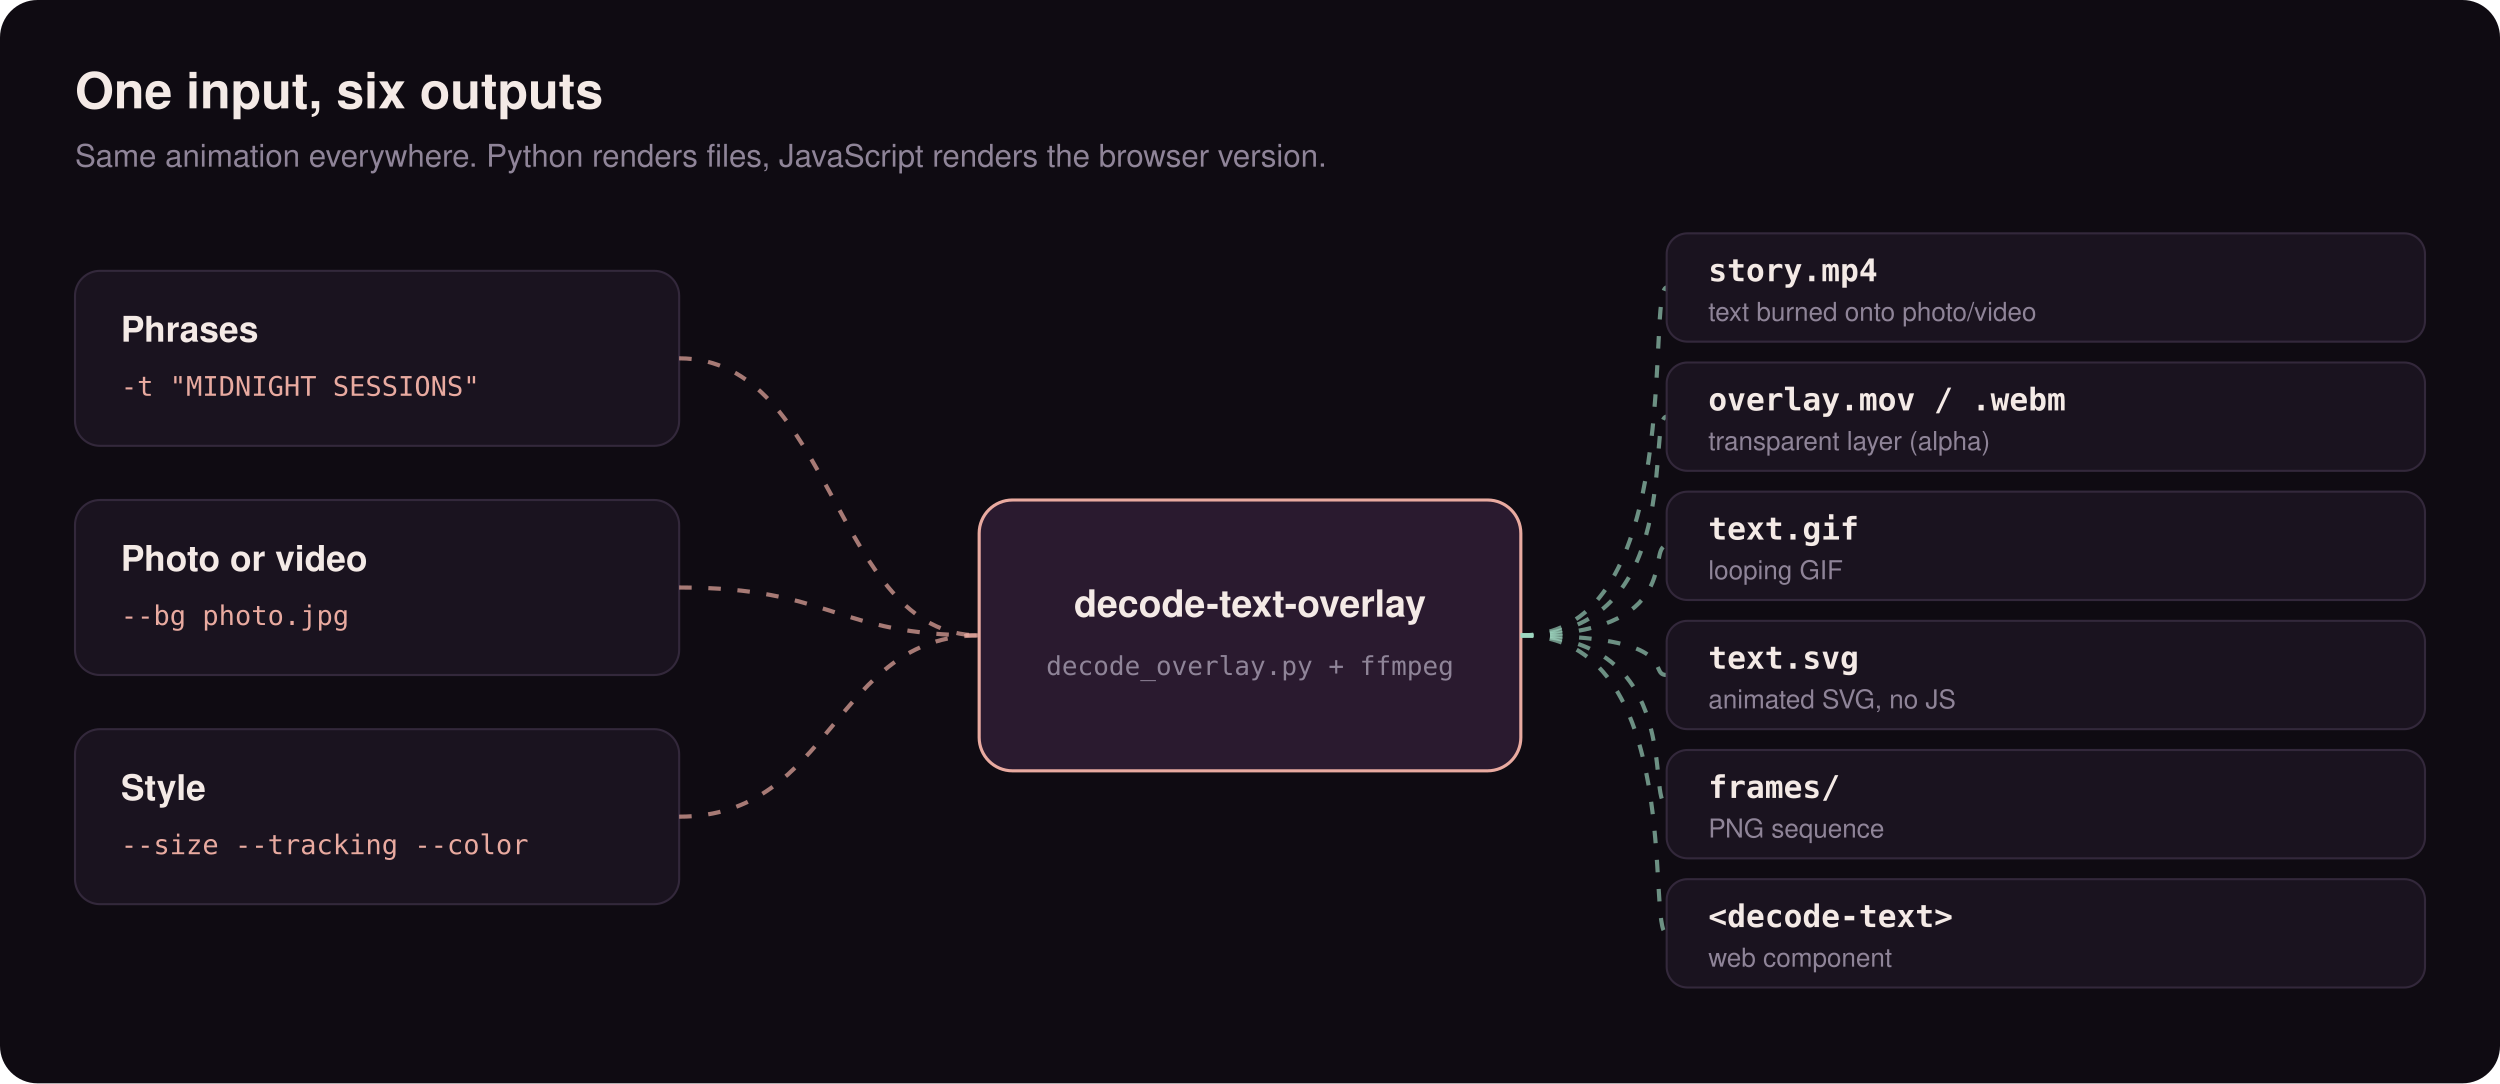
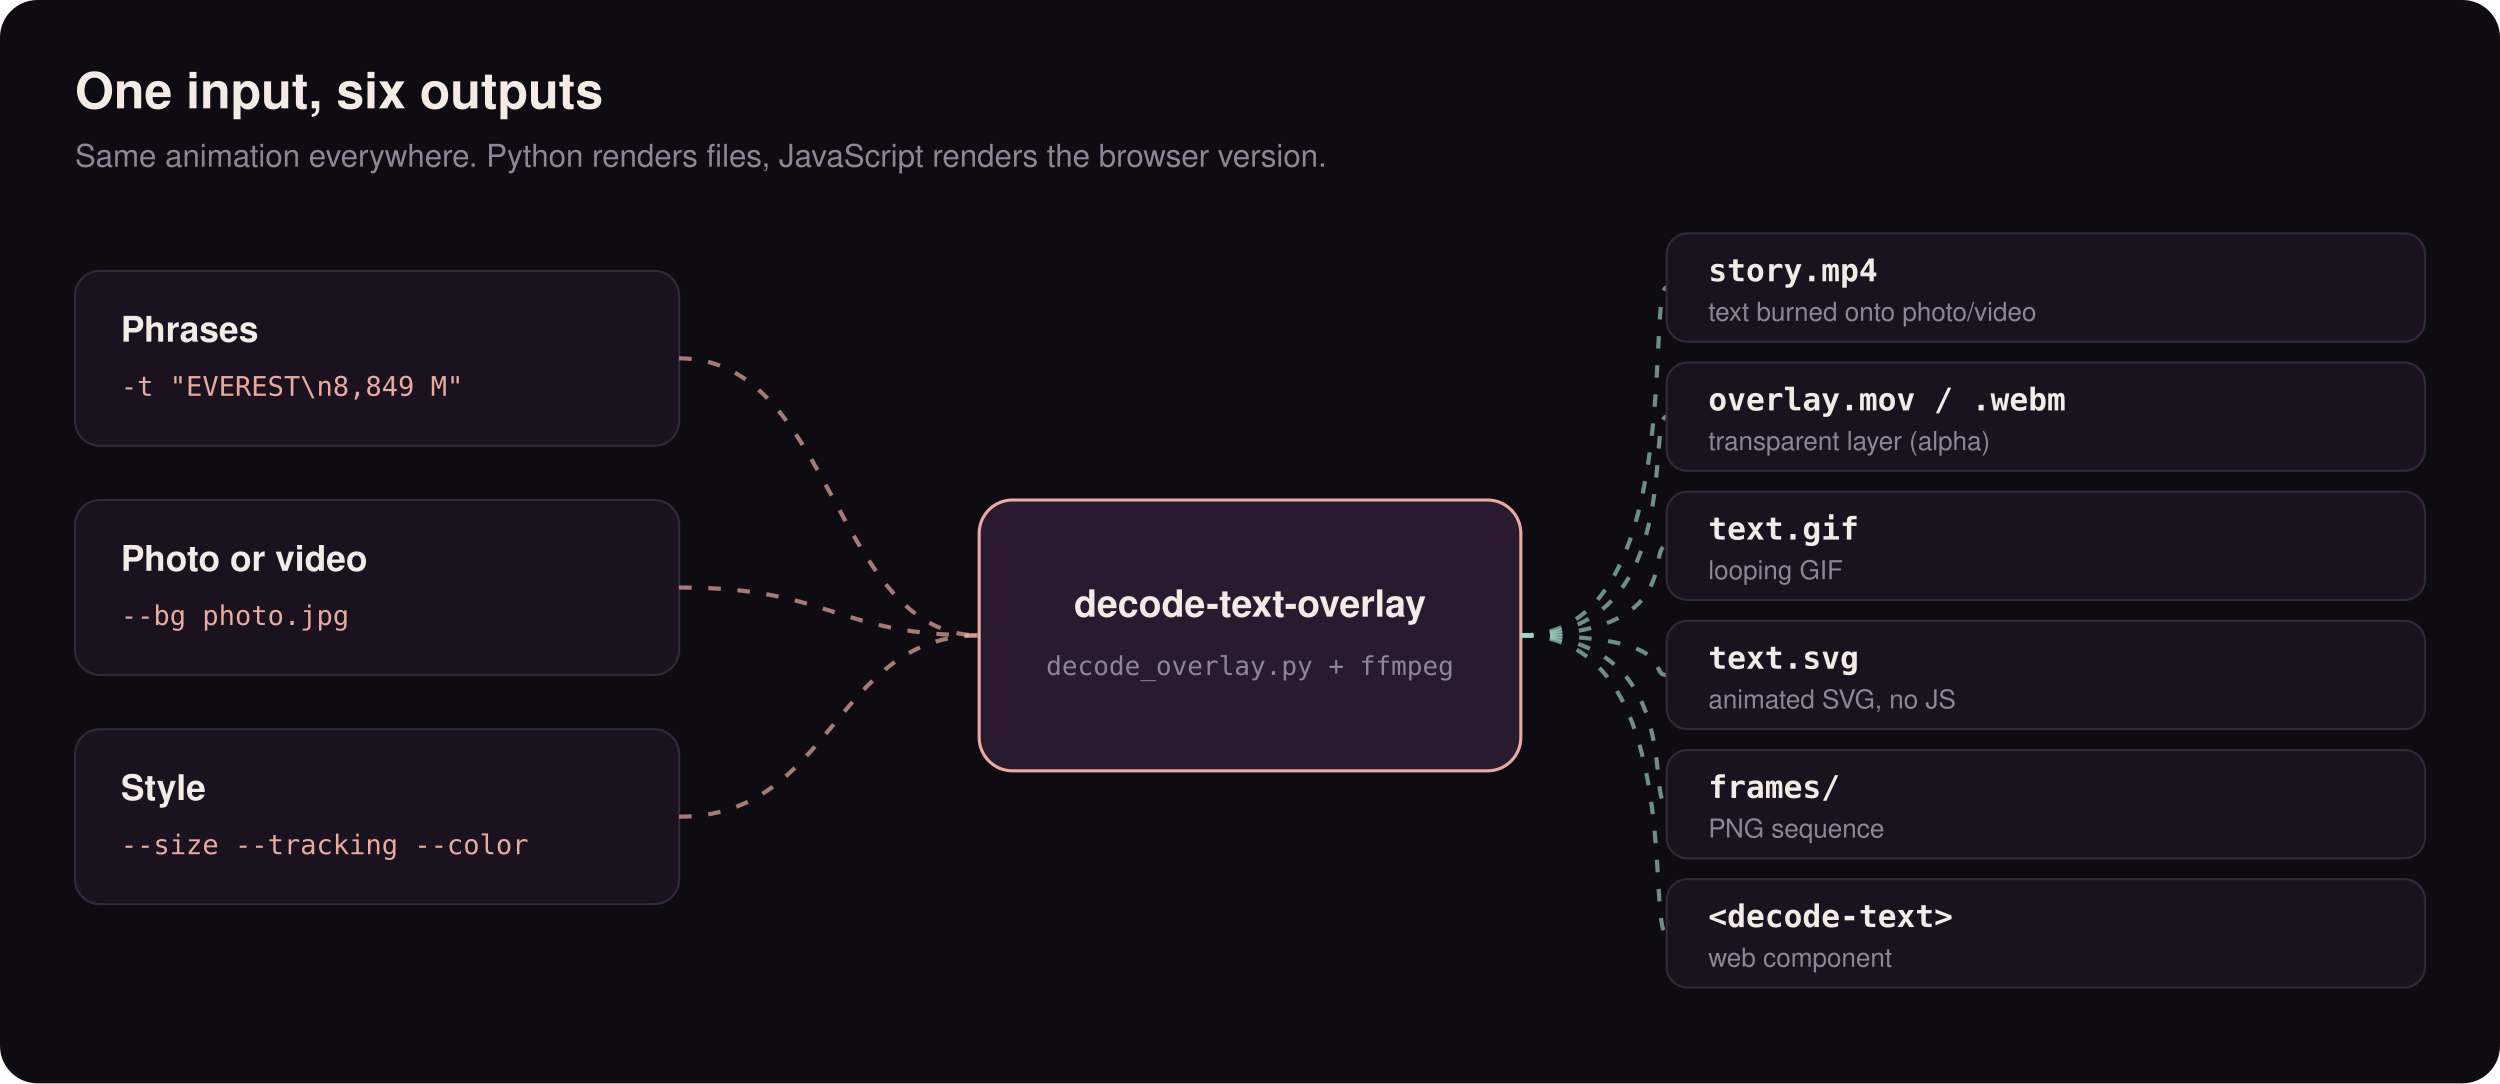
<svg xmlns="http://www.w3.org/2000/svg" viewBox="0 0 1200 520" width="1200" height="520" role="img" aria-label="Inputs and outputs of decode-text-overlay">
  <style>.m{font-family:"Space Mono","SF Mono",ui-monospace,Menlo,Consolas,monospace;white-space:pre;visibility:hidden}.s{font-family:system-ui,-apple-system,"Segoe UI",Helvetica,Arial,sans-serif}.mono{font-family:"Space Mono","SF Mono",ui-monospace,Menlo,Consolas,monospace}</style>
  <rect width="1200" height="520" rx="18" fill="#0f0b12" />
  <text class="s" x="36" y="52" font-size="24" font-weight="700" fill="#f4eae6">One input, six outputs</text>
  <text class="s" x="36" y="80" font-size="15" fill="#8f8498">Same animation everywhere. Python renders files, JavaScript renders the browser version.</text>
  <rect x="36" y="130" width="290" height="84" rx="12" fill="#1a131f" stroke="#33283b" />
  <text class="s" x="58" y="164" font-size="17" font-weight="600" fill="#f4eae6">Phrases</text>
-   <text class="mono" x="58" y="190" font-size="13" fill="#e9aaa0">-t "MIDNIGHT SESSIONS"</text>
+   <text class="mono" x="58" y="190" font-size="13" fill="#e9aaa0">-t "EVEREST\n8,849 M"</text>
  <path d="M326 172 C400 172 400 305.0 470 305.0" fill="none" stroke="#e9aaa0" stroke-opacity=".7" stroke-width="2" stroke-dasharray="6 8">
    <animate attributeName="stroke-dashoffset" from="28" to="0" dur="1.2s" repeatCount="indefinite" />
  </path>
  <rect x="36" y="240" width="290" height="84" rx="12" fill="#1a131f" stroke="#33283b" />
  <text class="s" x="58" y="274" font-size="17" font-weight="600" fill="#f4eae6">Photo or video</text>
  <text class="mono" x="58" y="300" font-size="13" fill="#e9aaa0">--bg photo.jpg</text>
  <path d="M326 282 C400 282 400 305.0 470 305.0" fill="none" stroke="#e9aaa0" stroke-opacity=".7" stroke-width="2" stroke-dasharray="6 8">
    <animate attributeName="stroke-dashoffset" from="28" to="0" dur="1.2s" repeatCount="indefinite" />
  </path>
  <rect x="36" y="350" width="290" height="84" rx="12" fill="#1a131f" stroke="#33283b" />
  <text class="s" x="58" y="384" font-size="17" font-weight="600" fill="#f4eae6">Style</text>
  <text class="mono" x="58" y="410" font-size="13" fill="#e9aaa0">--size  --tracking  --color</text>
  <path d="M326 392 C400 392 400 305.0 470 305.0" fill="none" stroke="#e9aaa0" stroke-opacity=".7" stroke-width="2" stroke-dasharray="6 8">
    <animate attributeName="stroke-dashoffset" from="28" to="0" dur="1.2s" repeatCount="indefinite" />
  </path>
  <rect x="470" y="240" width="260" height="130" rx="16" fill="#2a1a2f" stroke="#e9aaa0" stroke-width="1.5" />
  <text class="s" x="600.0" y="296" text-anchor="middle" font-size="18" font-weight="700" fill="#f4eae6">decode-text-overlay</text>
  <text class="mono" x="600.0" y="324" text-anchor="middle" font-size="12.5" fill="#8f8498">decode_overlay.py + ffmpeg</text>
  <rect x="470" y="240" width="260" height="130" rx="16" fill="none" stroke="#e9aaa0" stroke-width="3" opacity="0">
    <animate attributeName="opacity" values="0;.5;0" dur="2.4s" repeatCount="indefinite" />
  </rect>
  <path d="M730 305.0 C810 305.0 790 138 800 138" fill="none" stroke="#9fd8c0" stroke-opacity=".65" stroke-width="2" stroke-dasharray="6 8">
    <animate attributeName="stroke-dashoffset" from="28" to="0" dur="1.2s" repeatCount="indefinite" />
  </path>
  <rect x="800" y="112" width="364" height="52" rx="10" fill="#1a131f" stroke="#33283b" />
  <text class="mono" x="820" y="135" font-size="15" font-weight="700" fill="#f4eae6">story.mp4</text>
  <text class="s" x="820" y="154" font-size="12.5" fill="#8f8498">text burned onto photo/video</text>
  <path d="M730 305.0 C810 305.0 790 200 800 200" fill="none" stroke="#9fd8c0" stroke-opacity=".65" stroke-width="2" stroke-dasharray="6 8">
    <animate attributeName="stroke-dashoffset" from="28" to="0" dur="1.2s" repeatCount="indefinite" />
  </path>
  <rect x="800" y="174" width="364" height="52" rx="10" fill="#1a131f" stroke="#33283b" />
  <text class="mono" x="820" y="197" font-size="15" font-weight="700" fill="#f4eae6">overlay.mov / .webm</text>
  <text class="s" x="820" y="216" font-size="12.5" fill="#8f8498">transparent layer (alpha)</text>
  <path d="M730 305.0 C810 305.0 790 262 800 262" fill="none" stroke="#9fd8c0" stroke-opacity=".65" stroke-width="2" stroke-dasharray="6 8">
    <animate attributeName="stroke-dashoffset" from="28" to="0" dur="1.2s" repeatCount="indefinite" />
  </path>
  <rect x="800" y="236" width="364" height="52" rx="10" fill="#1a131f" stroke="#33283b" />
  <text class="mono" x="820" y="259" font-size="15" font-weight="700" fill="#f4eae6">text.gif</text>
  <text class="s" x="820" y="278" font-size="12.5" fill="#8f8498">looping GIF</text>
  <path d="M730 305.0 C810 305.0 790 324 800 324" fill="none" stroke="#9fd8c0" stroke-opacity=".65" stroke-width="2" stroke-dasharray="6 8">
    <animate attributeName="stroke-dashoffset" from="28" to="0" dur="1.2s" repeatCount="indefinite" />
  </path>
  <rect x="800" y="298" width="364" height="52" rx="10" fill="#1a131f" stroke="#33283b" />
  <text class="mono" x="820" y="321" font-size="15" font-weight="700" fill="#f4eae6">text.svg</text>
  <text class="s" x="820" y="340" font-size="12.5" fill="#8f8498">animated SVG, no JS</text>
  <path d="M730 305.0 C810 305.0 790 386 800 386" fill="none" stroke="#9fd8c0" stroke-opacity=".65" stroke-width="2" stroke-dasharray="6 8">
    <animate attributeName="stroke-dashoffset" from="28" to="0" dur="1.2s" repeatCount="indefinite" />
  </path>
  <rect x="800" y="360" width="364" height="52" rx="10" fill="#1a131f" stroke="#33283b" />
  <text class="mono" x="820" y="383" font-size="15" font-weight="700" fill="#f4eae6">frames/</text>
  <text class="s" x="820" y="402" font-size="12.5" fill="#8f8498">PNG sequence</text>
  <path d="M730 305.0 C810 305.0 790 448 800 448" fill="none" stroke="#9fd8c0" stroke-opacity=".65" stroke-width="2" stroke-dasharray="6 8">
    <animate attributeName="stroke-dashoffset" from="28" to="0" dur="1.2s" repeatCount="indefinite" />
  </path>
  <rect x="800" y="422" width="364" height="52" rx="10" fill="#1a131f" stroke="#33283b" />
  <text class="mono" x="820" y="445" font-size="15" font-weight="700" fill="#f4eae6">&lt;decode-text&gt;</text>
  <text class="s" x="820" y="464" font-size="12.5" fill="#8f8498">web component</text>
</svg>
